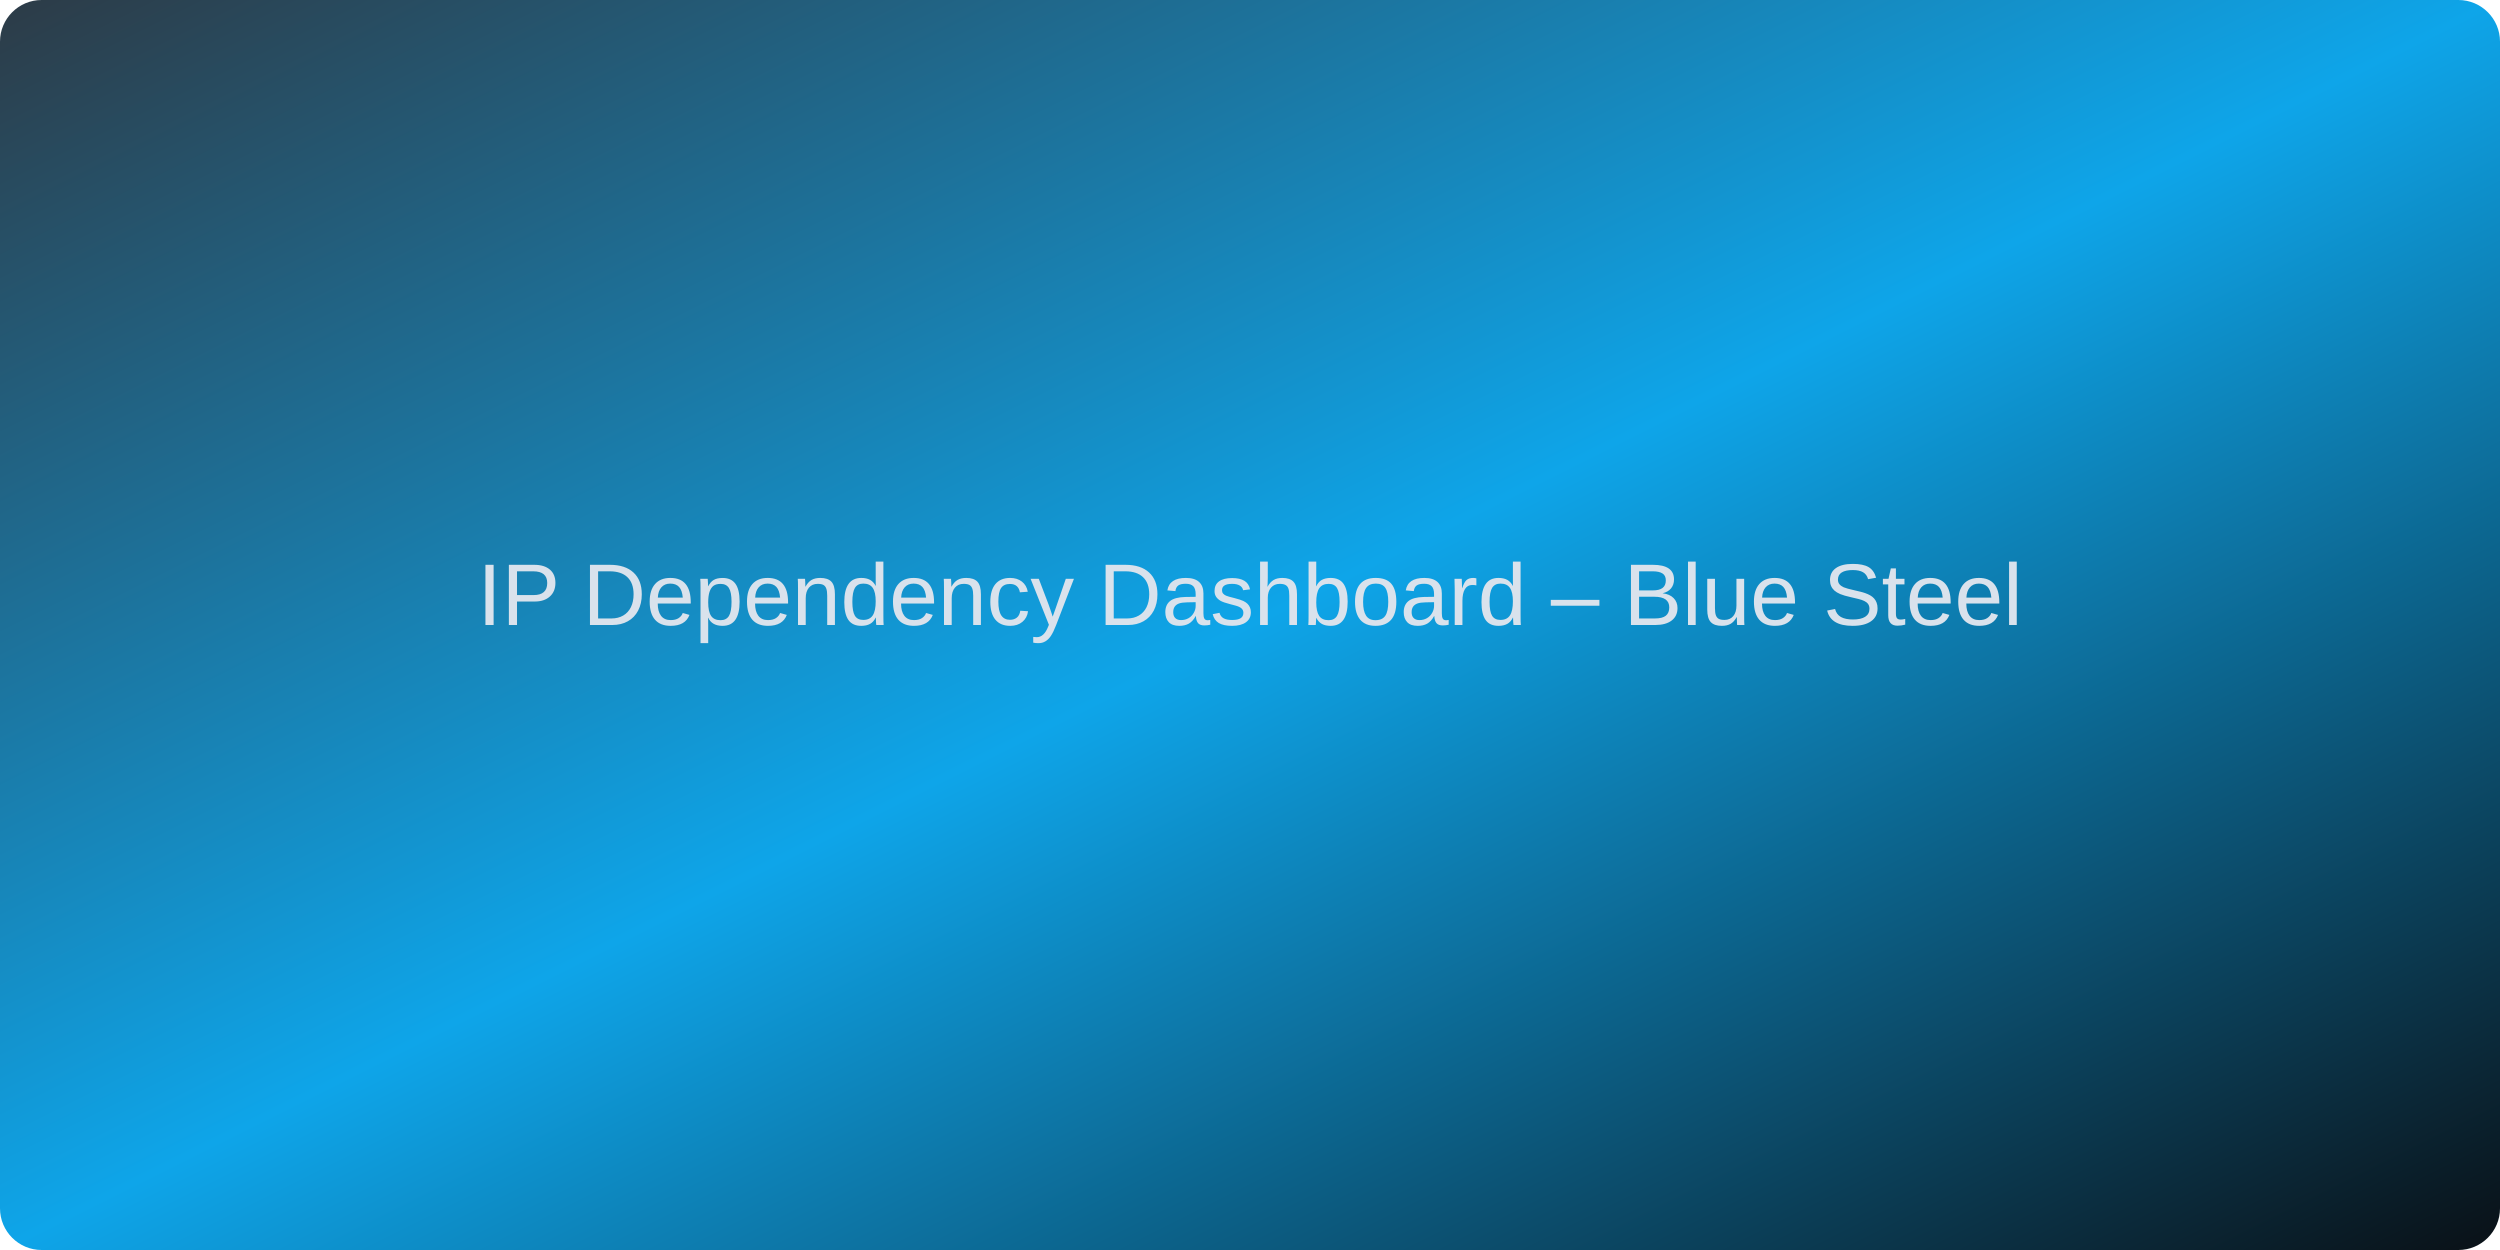
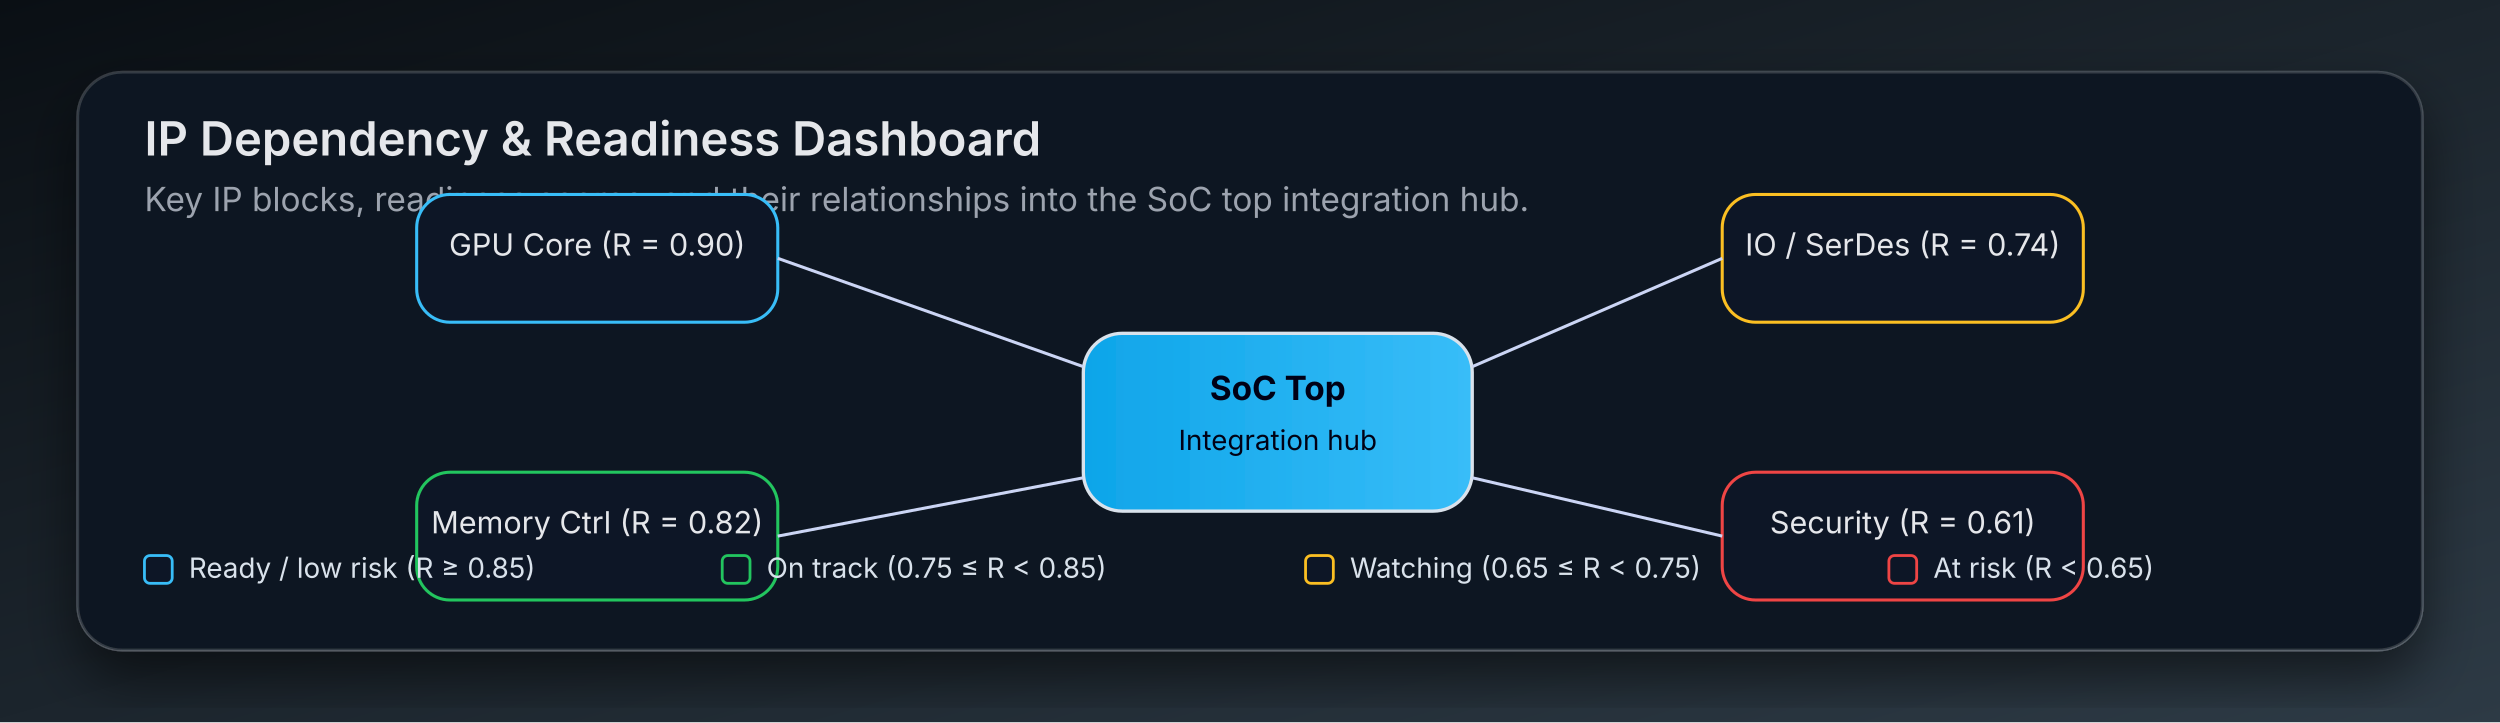
- <svg xmlns="http://www.w3.org/2000/svg" width="1200" height="600">
+ <svg xmlns="http://www.w3.org/2000/svg" width="900" height="260" viewBox="0 0 900 260" role="img" aria-labelledby="ipTitle ipDesc">
  <defs>
-     <linearGradient id="blueSteel" x1="0%" y1="0%" x2="100%" y2="100%">
-       <stop offset="0%" stop-color="#2d3a45" />
-       <stop offset="50%" stop-color="#0ea5e9" />
-       <stop offset="100%" stop-color="#0a0f14" />
+     <linearGradient id="bgGradIP" x1="0" y1="0" x2="1" y2="1">
+       <stop offset="0%" stop-color="#0a0f14" />
+       <stop offset="100%" stop-color="#2d3a45" />
    </linearGradient>
+     <linearGradient id="chipGrad" x1="0" y1="0" x2="1" y2="0">
+       <stop offset="0%" stop-color="#0ea5e9" />
+       <stop offset="100%" stop-color="#38bdf8" />
+     </linearGradient>
+     <filter id="panelShadowIP" x="-10%" y="-10%" width="120%" height="120%">
+       <feDropShadow dx="0" dy="10" stdDeviation="10" flood-color="#000" flood-opacity="0.55" />
+     </filter>
  </defs>
-   <rect width="1200" height="600" fill="url(#blueSteel)" rx="20" />
-   <text x="50%" y="50%" font-size="42" fill="#d9e2ec" font-family="Arial" text-anchor="middle">
-       IP Dependency Dashboard – Blue Steel
+   <rect x="0" y="0" width="900" height="260" fill="url(#bgGradIP)" />
+   <g filter="url(#panelShadowIP)">
+     <rect x="28" y="26" width="844" height="208" rx="16" fill="#0f1720" stroke="#d9e2ec" stroke-opacity="0.18" />
+     <text x="52" y="56" fill="#e5e7eb" font-family="system-ui,-apple-system,BlinkMacSystemFont,'Segoe UI',sans-serif" font-size="17" font-weight="600">
+       IP Dependency &amp; Readiness Dashboard
    </text>
+     <text x="52" y="76" fill="#9ca3af" font-family="system-ui,-apple-system,BlinkMacSystemFont,'Segoe UI',sans-serif" font-size="12">
+       Key IP blocks, readiness scores, and their relationships into the SoC top integration hub.
+     </text>
+     <rect x="390" y="120" width="140" height="64" rx="14" fill="url(#chipGrad)" stroke="#d9e2ec" stroke-width="1.2" />
+     <text x="460" y="144" text-anchor="middle" fill="#020617" font-family="system-ui,-apple-system,BlinkMacSystemFont,'Segoe UI',sans-serif" font-size="12" font-weight="700">
+       SoC Top
+     </text>
+     <text x="460" y="162" text-anchor="middle" fill="#020617" font-family="system-ui,-apple-system,BlinkMacSystemFont,'Segoe UI',sans-serif" font-size="10">
+       Integration hub
+     </text>
+     <rect x="150" y="70" width="130" height="46" rx="12" fill="#111827" stroke="#38bdf8" stroke-width="1.1" />
+     <text x="215" y="92" text-anchor="middle" fill="#e5e7eb" font-size="11" font-family="system-ui,-apple-system,BlinkMacSystemFont,'Segoe UI',sans-serif">
+       GPU Core (R = 0.90)
+     </text>
+     <rect x="150" y="170" width="130" height="46" rx="12" fill="#111827" stroke="#22c55e" stroke-width="1.1" />
+     <text x="215" y="192" text-anchor="middle" fill="#e5e7eb" font-size="11" font-family="system-ui,-apple-system,BlinkMacSystemFont,'Segoe UI',sans-serif">
+       Memory Ctrl (R = 0.82)
+     </text>
+     <rect x="620" y="70" width="130" height="46" rx="12" fill="#111827" stroke="#fbbf24" stroke-width="1.1" />
+     <text x="685" y="92" text-anchor="middle" fill="#e5e7eb" font-size="11" font-family="system-ui,-apple-system,BlinkMacSystemFont,'Segoe UI',sans-serif">
+       IO / SerDes (R = 0.74)
+     </text>
+     <rect x="620" y="170" width="130" height="46" rx="12" fill="#111827" stroke="#ef4444" stroke-width="1.1" />
+     <text x="685" y="192" text-anchor="middle" fill="#e5e7eb" font-size="11" font-family="system-ui,-apple-system,BlinkMacSystemFont,'Segoe UI',sans-serif">
+       Security (R = 0.61)
+     </text>
+     <line x1="280" y1="93" x2="390" y2="132" stroke="#cbd5f5" stroke-width="1.1" />
+     <line x1="280" y1="193" x2="390" y2="172" stroke="#cbd5f5" stroke-width="1.1" />
+     <line x1="620" y1="93" x2="530" y2="132" stroke="#cbd5f5" stroke-width="1.1" />
+     <line x1="620" y1="193" x2="530" y2="172" stroke="#cbd5f5" stroke-width="1.1" />
+     <rect x="52" y="200" width="10" height="10" rx="2" fill="#111827" stroke="#38bdf8" stroke-width="1" />
+     <text x="68" y="208" fill="#d9e2ec" font-size="10" font-family="system-ui,-apple-system,BlinkMacSystemFont,'Segoe UI',sans-serif">Ready / low risk (R ≥ 0.85)</text>
+     <rect x="260" y="200" width="10" height="10" rx="2" fill="#111827" stroke="#22c55e" stroke-width="1" />
+     <text x="276" y="208" fill="#d9e2ec" font-size="10" font-family="system-ui,-apple-system,BlinkMacSystemFont,'Segoe UI',sans-serif">On track (0.75 ≤ R &lt; 0.85)</text>
+     <rect x="470" y="200" width="10" height="10" rx="2" fill="#111827" stroke="#fbbf24" stroke-width="1" />
+     <text x="486" y="208" fill="#d9e2ec" font-size="10" font-family="system-ui,-apple-system,BlinkMacSystemFont,'Segoe UI',sans-serif">Watching (0.65 ≤ R &lt; 0.75)</text>
+     <rect x="680" y="200" width="10" height="10" rx="2" fill="#111827" stroke="#ef4444" stroke-width="1" />
+     <text x="696" y="208" fill="#d9e2ec" font-size="10" font-family="system-ui,-apple-system,BlinkMacSystemFont,'Segoe UI',sans-serif">At risk (R &lt; 0.65)</text>
+   </g>
</svg>
